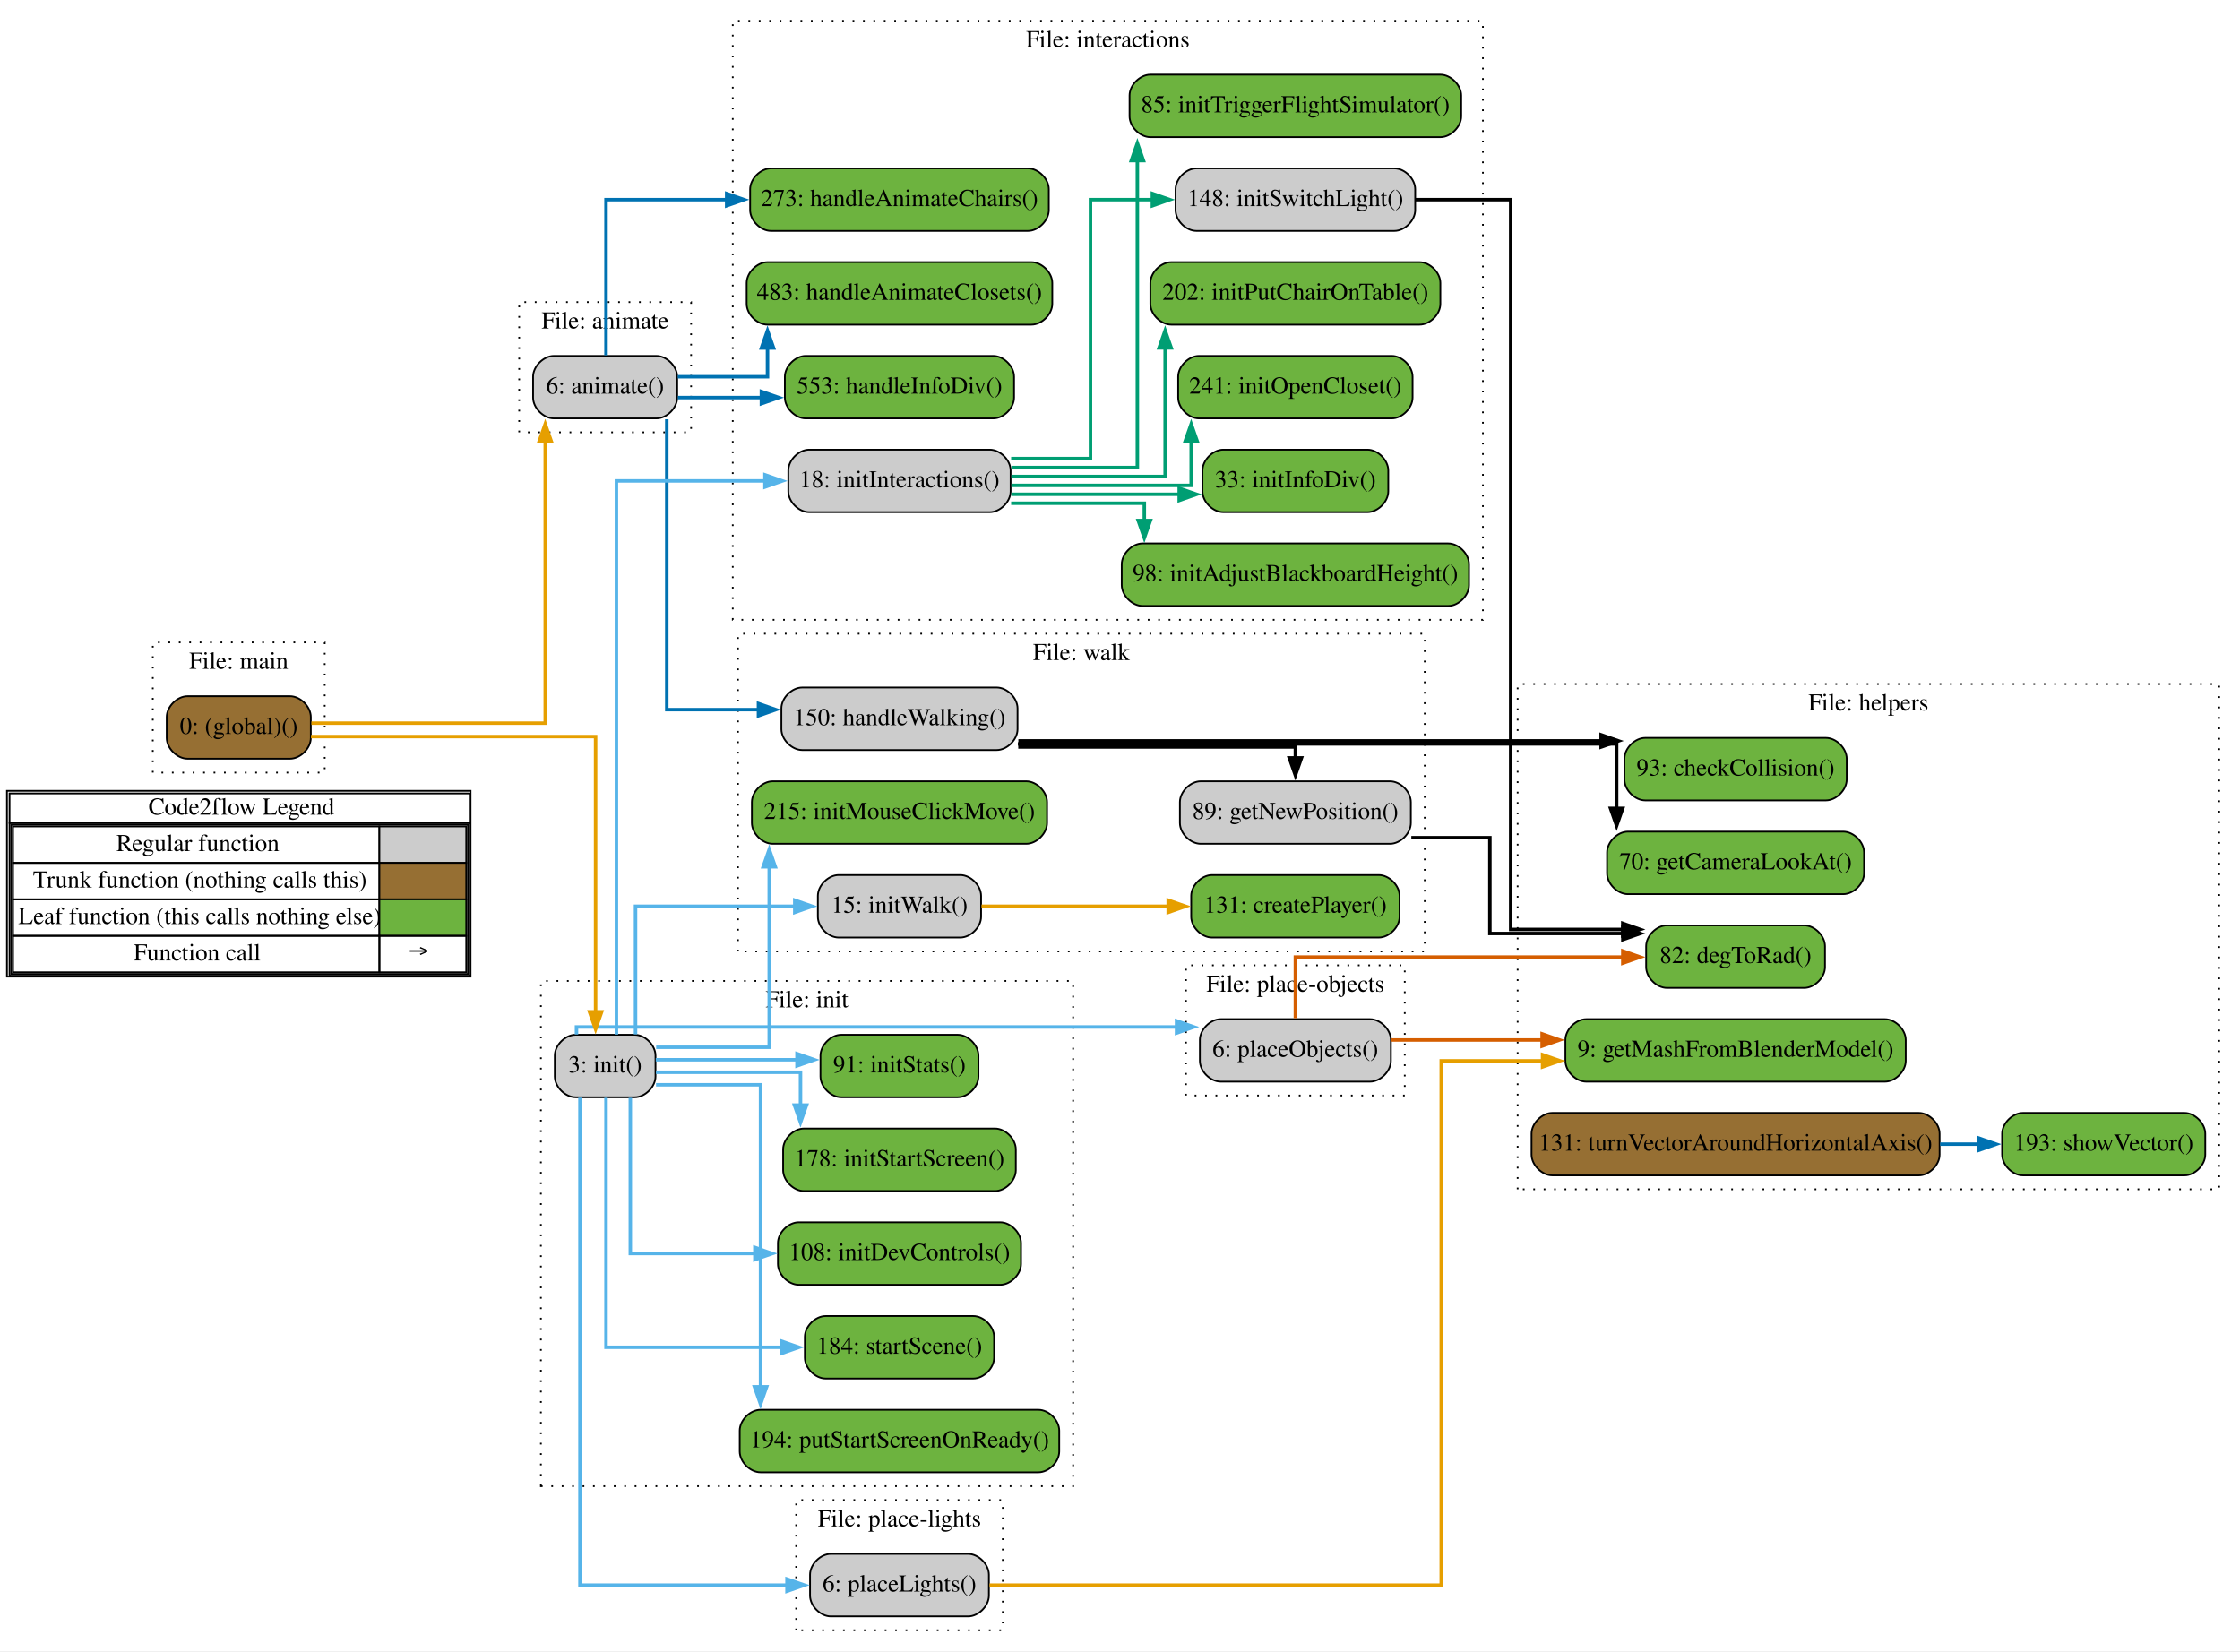
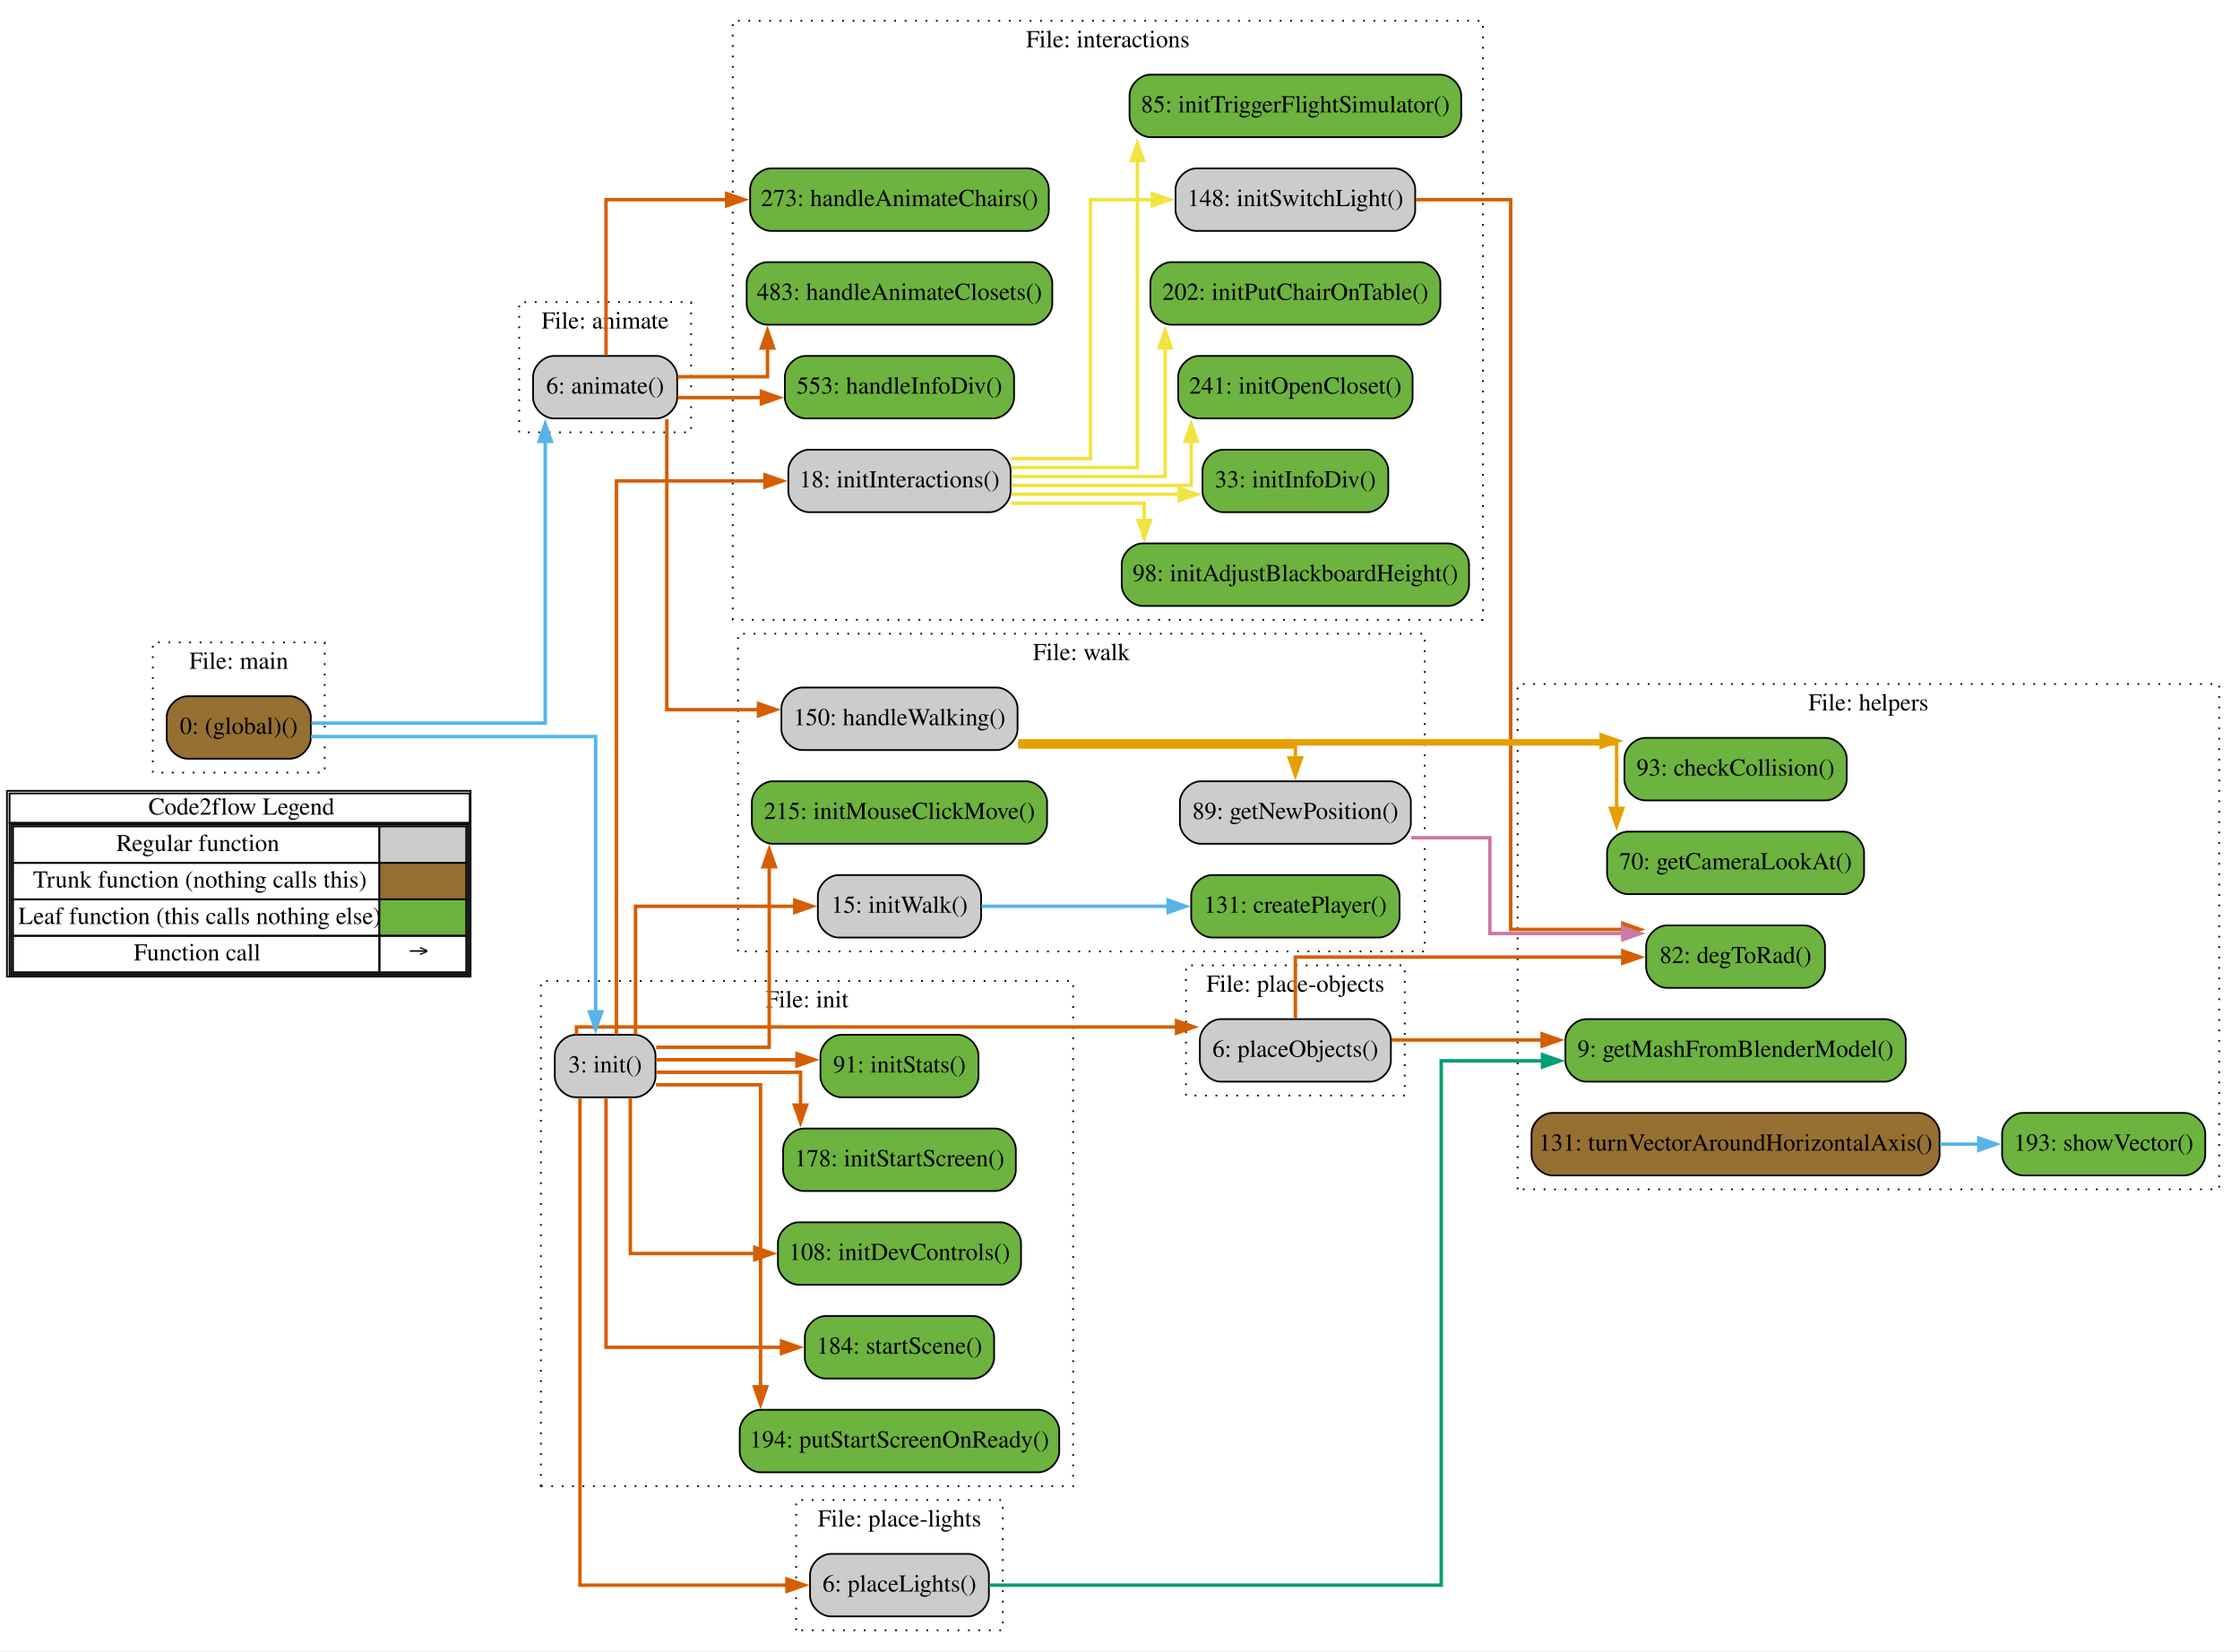
<svg xmlns="http://www.w3.org/2000/svg" width="1290pt" height="951pt" viewBox="0.00 0.00 1290.00 951.00">
  <g id="graph0" class="graph" transform="scale(1 1) rotate(0) translate(4 947)">
    <polygon fill="white" stroke="none" points="-4,4 -4,-947 1286,-947 1286,4 -4,4" />
    <g id="clust2" class="cluster">
      <polygon fill="none" stroke="black" stroke-dasharray="1,5" points="295,-698 295,-773 394,-773 394,-698 295,-698" />
      <text text-anchor="middle" x="344.5" y="-757.8" font-family="Times,serif" font-size="14.00">File: animate</text>
    </g>
    <g id="clust3" class="cluster">
      <polygon fill="none" stroke="black" stroke-dasharray="1,5" points="870,-262 870,-553 1274,-553 1274,-262 870,-262" />
      <text text-anchor="middle" x="1072" y="-537.8" font-family="Times,serif" font-size="14.00">File: helpers</text>
    </g>
    <g id="clust4" class="cluster">
      <polygon fill="none" stroke="black" stroke-dasharray="1,5" points="307.5,-91 307.5,-382 614,-382 614,-91 307.5,-91" />
      <text text-anchor="middle" x="460.75" y="-366.8" font-family="Times,serif" font-size="14.00">File: init</text>
    </g>
    <g id="clust5" class="cluster">
      <polygon fill="none" stroke="black" stroke-dasharray="1,5" points="418,-590 418,-935 850,-935 850,-590 418,-590" />
      <text text-anchor="middle" x="634" y="-919.8" font-family="Times,serif" font-size="14.00">File: interactions</text>
    </g>
    <g id="clust6" class="cluster">
      <polygon fill="none" stroke="black" stroke-dasharray="1,5" points="84,-502 84,-577 183,-577 183,-502 84,-502" />
      <text text-anchor="middle" x="133.5" y="-561.8" font-family="Times,serif" font-size="14.00">File: main</text>
    </g>
    <g id="clust7" class="cluster">
      <polygon fill="none" stroke="black" stroke-dasharray="1,5" points="454.5,-8 454.5,-83 573.5,-83 573.5,-8 454.5,-8" />
      <text text-anchor="middle" x="514" y="-67.8" font-family="Times,serif" font-size="14.00">File: place-lights</text>
    </g>
    <g id="clust8" class="cluster">
      <polygon fill="none" stroke="black" stroke-dasharray="1,5" points="679,-316 679,-391 805,-391 805,-316 679,-316" />
      <text text-anchor="middle" x="742" y="-375.8" font-family="Times,serif" font-size="14.00">File: place-objects</text>
    </g>
    <g id="clust9" class="cluster">
      <polygon fill="none" stroke="black" stroke-dasharray="1,5" points="421,-399 421,-582 816.5,-582 816.5,-399 421,-399" />
      <text text-anchor="middle" x="618.75" y="-566.8" font-family="Times,serif" font-size="14.00">File: walk</text>
    </g>
    <g id="node1" class="node">
      <polygon fill="none" stroke="black" points="1.5,-473 1.5,-490 266.5,-490 266.5,-473 1.5,-473" />
      <text text-anchor="start" x="81.5" y="-477.8" font-family="Times,serif" font-size="14.00">Code2flow Legend</text>
      <polygon fill="none" stroke="black" points="1.5,-385 1.5,-473 266.5,-473 266.5,-385 1.5,-385" />
      <polygon fill="none" stroke="black" points="3.5,-450 3.5,-471 214.5,-471 214.5,-450 3.5,-450" />
      <text text-anchor="start" x="63" y="-456.8" font-family="Times,serif" font-size="14.00">Regular function</text>
      <polygon fill="#cccccc" stroke="none" points="214.5,-450 214.5,-471 264.5,-471 264.5,-450 214.5,-450" />
      <polygon fill="none" stroke="black" points="214.5,-450 214.5,-471 264.5,-471 264.5,-450 214.5,-450" />
      <polygon fill="none" stroke="black" points="3.5,-429 3.5,-450 214.5,-450 214.5,-429 3.5,-429" />
      <text text-anchor="start" x="15" y="-435.8" font-family="Times,serif" font-size="14.00">Trunk function (nothing calls this)</text>
      <polygon fill="#966f33" stroke="none" points="214.5,-429 214.5,-450 264.5,-450 264.5,-429 214.5,-429" />
      <polygon fill="none" stroke="black" points="214.5,-429 214.5,-450 264.5,-450 264.5,-429 214.5,-429" />
      <polygon fill="none" stroke="black" points="3.5,-408 3.5,-429 214.5,-429 214.5,-408 3.5,-408" />
      <text text-anchor="start" x="6.5" y="-414.8" font-family="Times,serif" font-size="14.00">Leaf function (this calls nothing else)</text>
      <polygon fill="#6db33f" stroke="none" points="214.5,-408 214.5,-429 264.5,-429 264.5,-408 214.5,-408" />
      <polygon fill="none" stroke="black" points="214.5,-408 214.5,-429 264.5,-429 264.5,-408 214.5,-408" />
      <polygon fill="none" stroke="black" points="3.5,-387 3.5,-408 214.5,-408 214.5,-387 3.5,-387" />
      <text text-anchor="start" x="73" y="-393.8" font-family="Times,serif" font-size="14.00">Function call</text>
      <polygon fill="none" stroke="black" points="214.5,-387 214.5,-408 264.5,-408 264.5,-387 214.5,-387" />
      <text text-anchor="start" x="232" y="-393.8" font-family="Times,serif" font-size="14.00">→</text>
      <polygon fill="none" stroke="black" points="2.5,-386 2.5,-472 265.5,-472 265.5,-386 2.5,-386" />
      <polygon fill="none" stroke="black" points="0,-384.5 0,-491.5 267,-491.5 267,-384.5 0,-384.5" />
    </g>
    <g id="node2" class="node">
      <path fill="#cccccc" stroke="black" d="M374,-742C374,-742 315,-742 315,-742 309,-742 303,-736 303,-730 303,-730 303,-718 303,-718 303,-712 309,-706 315,-706 315,-706 374,-706 374,-706 380,-706 386,-712 386,-718 386,-718 386,-730 386,-730 386,-736 380,-742 374,-742" />
      <text text-anchor="middle" x="344.5" y="-720.3" font-family="Times,serif" font-size="14.00">6: animate()</text>
    </g>
    <g id="node15" class="node">
      <path fill="#6db33f" stroke="black" d="M588,-850C588,-850 440,-850 440,-850 434,-850 428,-844 428,-838 428,-838 428,-826 428,-826 428,-820 434,-814 440,-814 440,-814 588,-814 588,-814 594,-814 600,-820 600,-826 600,-826 600,-838 600,-838 600,-844 594,-850 588,-850" />
      <text text-anchor="middle" x="514" y="-828.3" font-family="Times,serif" font-size="14.00">273: handleAnimateChairs()</text>
    </g>
    <g id="edge1" class="edge">
-       <path fill="none" stroke="#0072b2" stroke-width="2" d="M345,-742.32C345,-773.13 345,-832 345,-832 345,-832 414.49,-832 414.49,-832" />
-       <polygon fill="#0072b2" stroke="#0072b2" stroke-width="2" points="414.49,-835.5 424.49,-832 414.49,-828.5 414.49,-835.5" />
+       <path fill="none" stroke="#d55e00" stroke-width="2" d="M345,-742.32C345,-773.13 345,-832 345,-832 345,-832 414.49,-832 414.49,-832" />
+       <polygon fill="#d55e00" stroke="#d55e00" stroke-width="2" points="414.49,-835.5 424.49,-832 414.49,-828.5 414.49,-835.5" />
    </g>
    <g id="node16" class="node">
      <path fill="#6db33f" stroke="black" d="M590,-796C590,-796 438,-796 438,-796 432,-796 426,-790 426,-784 426,-784 426,-772 426,-772 426,-766 432,-760 438,-760 438,-760 590,-760 590,-760 596,-760 602,-766 602,-772 602,-772 602,-784 602,-784 602,-790 596,-796 590,-796" />
      <text text-anchor="middle" x="514" y="-774.3" font-family="Times,serif" font-size="14.00">483: handleAnimateClosets()</text>
    </g>
    <g id="edge2" class="edge">
-       <path fill="none" stroke="#0072b2" stroke-width="2" d="M386.33,-730C411.22,-730 438,-730 438,-730 438,-730 438,-746.55 438,-746.55" />
-       <polygon fill="#0072b2" stroke="#0072b2" stroke-width="2" points="434.5,-746.55 438,-756.55 441.5,-746.55 434.5,-746.55" />
+       <path fill="none" stroke="#d55e00" stroke-width="2" d="M386.33,-730C411.22,-730 438,-730 438,-730 438,-730 438,-746.55 438,-746.55" />
+       <polygon fill="#d55e00" stroke="#d55e00" stroke-width="2" points="434.5,-746.55 438,-756.55 441.5,-746.55 434.5,-746.55" />
    </g>
    <g id="node17" class="node">
      <path fill="#6db33f" stroke="black" d="M568,-742C568,-742 460,-742 460,-742 454,-742 448,-736 448,-730 448,-730 448,-718 448,-718 448,-712 454,-706 460,-706 460,-706 568,-706 568,-706 574,-706 580,-712 580,-718 580,-718 580,-730 580,-730 580,-736 574,-742 568,-742" />
      <text text-anchor="middle" x="514" y="-720.3" font-family="Times,serif" font-size="14.00">553: handleInfoDiv()</text>
    </g>
    <g id="edge3" class="edge">
-       <path fill="none" stroke="#0072b2" stroke-width="2" d="M386.4,-718C386.4,-718 434.49,-718 434.49,-718" />
-       <polygon fill="#0072b2" stroke="#0072b2" stroke-width="2" points="434.49,-721.5 444.49,-718 434.49,-714.5 434.49,-721.5" />
+       <path fill="none" stroke="#d55e00" stroke-width="2" d="M386.4,-718C386.4,-718 434.49,-718 434.49,-718" />
+       <polygon fill="#d55e00" stroke="#d55e00" stroke-width="2" points="434.49,-721.5 444.49,-718 434.49,-714.5 434.49,-721.5" />
    </g>
    <g id="node30" class="node">
      <path fill="#cccccc" stroke="black" d="M570,-551C570,-551 458,-551 458,-551 452,-551 446,-545 446,-539 446,-539 446,-527 446,-527 446,-521 452,-515 458,-515 458,-515 570,-515 570,-515 576,-515 582,-521 582,-527 582,-527 582,-539 582,-539 582,-545 576,-551 570,-551" />
      <text text-anchor="middle" x="514" y="-529.3" font-family="Times,serif" font-size="14.00">150: handleWalking()</text>
    </g>
    <g id="edge4" class="edge">
-       <path fill="none" stroke="#0072b2" stroke-width="2" d="M380,-705.51C380,-658.53 380,-538.25 380,-538.25 380,-538.25 432.8,-538.25 432.8,-538.25" />
-       <polygon fill="#0072b2" stroke="#0072b2" stroke-width="2" points="432.8,-541.75 442.8,-538.25 432.8,-534.75 432.8,-541.75" />
+       <path fill="none" stroke="#d55e00" stroke-width="2" d="M380,-705.51C380,-658.53 380,-538.25 380,-538.25 380,-538.25 432.8,-538.25 432.8,-538.25" />
+       <polygon fill="#d55e00" stroke="#d55e00" stroke-width="2" points="432.8,-541.75 442.8,-538.25 432.8,-534.75 432.8,-541.75" />
    </g>
    <g id="node3" class="node">
      <path fill="#6db33f" stroke="black" d="M1047.5,-522C1047.5,-522 943.5,-522 943.5,-522 937.5,-522 931.5,-516 931.5,-510 931.5,-510 931.5,-498 931.5,-498 931.5,-492 937.5,-486 943.5,-486 943.5,-486 1047.5,-486 1047.5,-486 1053.5,-486 1059.5,-492 1059.5,-498 1059.5,-498 1059.5,-510 1059.5,-510 1059.5,-516 1053.5,-522 1047.5,-522" />
      <text text-anchor="middle" x="995.5" y="-500.3" font-family="Times,serif" font-size="14.00">93: checkCollision()</text>
    </g>
    <g id="node4" class="node">
      <path fill="#6db33f" stroke="black" d="M1035,-414C1035,-414 956,-414 956,-414 950,-414 944,-408 944,-402 944,-402 944,-390 944,-390 944,-384 950,-378 956,-378 956,-378 1035,-378 1035,-378 1041,-378 1047,-384 1047,-390 1047,-390 1047,-402 1047,-402 1047,-408 1041,-414 1035,-414" />
      <text text-anchor="middle" x="995.5" y="-392.3" font-family="Times,serif" font-size="14.00">82: degToRad()</text>
    </g>
    <g id="node5" class="node">
      <path fill="#6db33f" stroke="black" d="M1057.5,-468C1057.5,-468 933.5,-468 933.5,-468 927.5,-468 921.5,-462 921.5,-456 921.5,-456 921.5,-444 921.5,-444 921.5,-438 927.5,-432 933.5,-432 933.5,-432 1057.5,-432 1057.5,-432 1063.5,-432 1069.5,-438 1069.5,-444 1069.5,-444 1069.5,-456 1069.5,-456 1069.5,-462 1063.5,-468 1057.5,-468" />
      <text text-anchor="middle" x="995.5" y="-446.3" font-family="Times,serif" font-size="14.00">70: getCameraLookAt()</text>
    </g>
    <g id="node6" class="node">
      <path fill="#6db33f" stroke="black" d="M1081.5,-360C1081.5,-360 909.5,-360 909.5,-360 903.5,-360 897.5,-354 897.5,-348 897.5,-348 897.5,-336 897.5,-336 897.5,-330 903.5,-324 909.5,-324 909.5,-324 1081.5,-324 1081.5,-324 1087.5,-324 1093.5,-330 1093.5,-336 1093.5,-336 1093.5,-348 1093.5,-348 1093.5,-354 1087.5,-360 1081.5,-360" />
      <text text-anchor="middle" x="995.5" y="-338.3" font-family="Times,serif" font-size="14.00">9: getMashFromBlenderModel()</text>
    </g>
    <g id="node7" class="node">
      <path fill="#6db33f" stroke="black" d="M1254,-306C1254,-306 1161,-306 1161,-306 1155,-306 1149,-300 1149,-294 1149,-294 1149,-282 1149,-282 1149,-276 1155,-270 1161,-270 1161,-270 1254,-270 1254,-270 1260,-270 1266,-276 1266,-282 1266,-282 1266,-294 1266,-294 1266,-300 1260,-306 1254,-306" />
      <text text-anchor="middle" x="1207.5" y="-284.3" font-family="Times,serif" font-size="14.00">193: showVector()</text>
    </g>
    <g id="node8" class="node">
      <path fill="#966f33" stroke="black" d="M1101,-306C1101,-306 890,-306 890,-306 884,-306 878,-300 878,-294 878,-294 878,-282 878,-282 878,-276 884,-270 890,-270 890,-270 1101,-270 1101,-270 1107,-270 1113,-276 1113,-282 1113,-282 1113,-294 1113,-294 1113,-300 1107,-306 1101,-306" />
      <text text-anchor="middle" x="995.5" y="-284.3" font-family="Times,serif" font-size="14.00">131: turnVectorAroundHorizontalAxis()</text>
    </g>
    <g id="edge5" class="edge">
-       <path fill="none" stroke="#0072b2" stroke-width="2" d="M1113.28,-288C1113.28,-288 1135.56,-288 1135.56,-288" />
-       <polygon fill="#0072b2" stroke="#0072b2" stroke-width="2" points="1135.56,-291.5 1145.56,-288 1135.56,-284.5 1135.56,-291.5" />
+       <path fill="none" stroke="#56b4e9" stroke-width="2" d="M1113.28,-288C1113.28,-288 1135.56,-288 1135.56,-288" />
+       <polygon fill="#56b4e9" stroke="#56b4e9" stroke-width="2" points="1135.56,-291.5 1145.56,-288 1135.56,-284.5 1135.56,-291.5" />
    </g>
    <g id="node9" class="node">
      <path fill="#cccccc" stroke="black" d="M361.5,-351C361.5,-351 327.5,-351 327.5,-351 321.5,-351 315.5,-345 315.5,-339 315.5,-339 315.5,-327 315.5,-327 315.5,-321 321.5,-315 327.5,-315 327.5,-315 361.5,-315 361.5,-315 367.5,-315 373.5,-321 373.5,-327 373.5,-327 373.5,-339 373.5,-339 373.5,-345 367.5,-351 361.5,-351" />
      <text text-anchor="middle" x="344.5" y="-329.3" font-family="Times,serif" font-size="14.00">3: init()</text>
    </g>
    <g id="node10" class="node">
      <path fill="#6db33f" stroke="black" d="M572,-243C572,-243 456,-243 456,-243 450,-243 444,-237 444,-231 444,-231 444,-219 444,-219 444,-213 450,-207 456,-207 456,-207 572,-207 572,-207 578,-207 584,-213 584,-219 584,-219 584,-231 584,-231 584,-237 578,-243 572,-243" />
      <text text-anchor="middle" x="514" y="-221.3" font-family="Times,serif" font-size="14.00">108: initDevControls()</text>
    </g>
    <g id="edge8" class="edge">
-       <path fill="none" stroke="#56b4e9" stroke-width="2" d="M359,-314.68C359,-283.87 359,-225 359,-225 359,-225 430.73,-225 430.73,-225" />
-       <polygon fill="#56b4e9" stroke="#56b4e9" stroke-width="2" points="430.73,-228.5 440.73,-225 430.73,-221.5 430.73,-228.5" />
+       <path fill="none" stroke="#d55e00" stroke-width="2" d="M359,-314.68C359,-283.87 359,-225 359,-225 359,-225 430.73,-225 430.73,-225" />
+       <polygon fill="#d55e00" stroke="#d55e00" stroke-width="2" points="430.73,-228.5 440.73,-225 430.73,-221.5 430.73,-228.5" />
    </g>
    <g id="node11" class="node">
      <path fill="#6db33f" stroke="black" d="M569,-297C569,-297 459,-297 459,-297 453,-297 447,-291 447,-285 447,-285 447,-273 447,-273 447,-267 453,-261 459,-261 459,-261 569,-261 569,-261 575,-261 581,-267 581,-273 581,-273 581,-285 581,-285 581,-291 575,-297 569,-297" />
      <text text-anchor="middle" x="514" y="-275.3" font-family="Times,serif" font-size="14.00">178: initStartScreen()</text>
    </g>
    <g id="edge9" class="edge">
-       <path fill="none" stroke="#56b4e9" stroke-width="2" d="M373.76,-329.4C407.1,-329.4 457,-329.4 457,-329.4 457,-329.4 457,-310.51 457,-310.51" />
-       <polygon fill="#56b4e9" stroke="#56b4e9" stroke-width="2" points="460.5,-310.51 457,-300.51 453.5,-310.51 460.5,-310.51" />
+       <path fill="none" stroke="#d55e00" stroke-width="2" d="M373.76,-329.4C407.1,-329.4 457,-329.4 457,-329.4 457,-329.4 457,-310.51 457,-310.51" />
+       <polygon fill="#d55e00" stroke="#d55e00" stroke-width="2" points="460.5,-310.51 457,-300.51 453.5,-310.51 460.5,-310.51" />
    </g>
    <g id="node12" class="node">
      <path fill="#6db33f" stroke="black" d="M547.5,-351C547.5,-351 480.5,-351 480.5,-351 474.5,-351 468.5,-345 468.5,-339 468.5,-339 468.5,-327 468.5,-327 468.5,-321 474.5,-315 480.5,-315 480.5,-315 547.5,-315 547.5,-315 553.5,-315 559.5,-321 559.5,-327 559.5,-327 559.5,-339 559.5,-339 559.5,-345 553.5,-351 547.5,-351" />
      <text text-anchor="middle" x="514" y="-329.3" font-family="Times,serif" font-size="14.00">91: initStats()</text>
    </g>
    <g id="edge10" class="edge">
-       <path fill="none" stroke="#56b4e9" stroke-width="2" d="M373.64,-336.6C373.64,-336.6 454.99,-336.6 454.99,-336.6" />
-       <polygon fill="#56b4e9" stroke="#56b4e9" stroke-width="2" points="454.99,-340.1 464.99,-336.6 454.99,-333.1 454.99,-340.1" />
+       <path fill="none" stroke="#d55e00" stroke-width="2" d="M373.64,-336.6C373.64,-336.6 454.99,-336.6 454.99,-336.6" />
+       <polygon fill="#d55e00" stroke="#d55e00" stroke-width="2" points="454.99,-340.1 464.99,-336.6 454.99,-333.1 454.99,-340.1" />
    </g>
    <g id="node13" class="node">
      <path fill="#6db33f" stroke="black" d="M594,-135C594,-135 434,-135 434,-135 428,-135 422,-129 422,-123 422,-123 422,-111 422,-111 422,-105 428,-99 434,-99 434,-99 594,-99 594,-99 600,-99 606,-105 606,-111 606,-111 606,-123 606,-123 606,-129 600,-135 594,-135" />
      <text text-anchor="middle" x="514" y="-113.3" font-family="Times,serif" font-size="14.00">194: putStartScreenOnReady()</text>
    </g>
    <g id="edge11" class="edge">
-       <path fill="none" stroke="#56b4e9" stroke-width="2" d="M373.81,-322.2C399.91,-322.2 434,-322.2 434,-322.2 434,-322.2 434,-148.24 434,-148.24" />
-       <polygon fill="#56b4e9" stroke="#56b4e9" stroke-width="2" points="437.5,-148.24 434,-138.24 430.5,-148.24 437.5,-148.24" />
+       <path fill="none" stroke="#d55e00" stroke-width="2" d="M373.81,-322.2C399.91,-322.2 434,-322.2 434,-322.2 434,-322.2 434,-148.24 434,-148.24" />
+       <polygon fill="#d55e00" stroke="#d55e00" stroke-width="2" points="437.5,-148.24 434,-138.24 430.5,-148.24 437.5,-148.24" />
    </g>
    <g id="node14" class="node">
      <path fill="#6db33f" stroke="black" d="M556.5,-189C556.5,-189 471.5,-189 471.5,-189 465.5,-189 459.5,-183 459.5,-177 459.5,-177 459.5,-165 459.5,-165 459.5,-159 465.5,-153 471.5,-153 471.5,-153 556.5,-153 556.5,-153 562.5,-153 568.5,-159 568.5,-165 568.5,-165 568.5,-177 568.5,-177 568.5,-183 562.5,-189 556.5,-189" />
      <text text-anchor="middle" x="514" y="-167.3" font-family="Times,serif" font-size="14.00">184: startScene()</text>
    </g>
    <g id="edge12" class="edge">
-       <path fill="none" stroke="#56b4e9" stroke-width="2" d="M345,-314.73C345,-272.36 345,-171 345,-171 345,-171 446.1,-171 446.1,-171" />
-       <polygon fill="#56b4e9" stroke="#56b4e9" stroke-width="2" points="446.1,-174.5 456.1,-171 446.1,-167.5 446.1,-174.5" />
+       <path fill="none" stroke="#d55e00" stroke-width="2" d="M345,-314.73C345,-272.36 345,-171 345,-171 345,-171 446.1,-171 446.1,-171" />
+       <polygon fill="#d55e00" stroke="#d55e00" stroke-width="2" points="446.1,-174.5 456.1,-171 446.1,-167.5 446.1,-174.5" />
    </g>
    <g id="node20" class="node">
      <path fill="#cccccc" stroke="black" d="M566,-688C566,-688 462,-688 462,-688 456,-688 450,-682 450,-676 450,-676 450,-664 450,-664 450,-658 456,-652 462,-652 462,-652 566,-652 566,-652 572,-652 578,-658 578,-664 578,-664 578,-676 578,-676 578,-682 572,-688 566,-688" />
      <text text-anchor="middle" x="514" y="-666.3" font-family="Times,serif" font-size="14.00">18: initInteractions()</text>
    </g>
    <g id="edge17" class="edge">
-       <path fill="none" stroke="#56b4e9" stroke-width="2" d="M351,-351.12C351,-421.12 351,-670 351,-670 351,-670 436.55,-670 436.55,-670" />
-       <polygon fill="#56b4e9" stroke="#56b4e9" stroke-width="2" points="436.55,-673.5 446.55,-670 436.55,-666.5 436.55,-673.5" />
+       <path fill="none" stroke="#d55e00" stroke-width="2" d="M351,-351.12C351,-421.12 351,-670 351,-670 351,-670 436.55,-670 436.55,-670" />
+       <polygon fill="#d55e00" stroke="#d55e00" stroke-width="2" points="436.55,-673.5 446.55,-670 436.55,-666.5 436.55,-673.5" />
    </g>
    <g id="node26" class="node">
      <path fill="#cccccc" stroke="black" d="M553.5,-52C553.5,-52 474.5,-52 474.5,-52 468.5,-52 462.5,-46 462.5,-40 462.5,-40 462.5,-28 462.5,-28 462.5,-22 468.5,-16 474.5,-16 474.5,-16 553.5,-16 553.5,-16 559.5,-16 565.5,-22 565.5,-28 565.5,-28 565.5,-40 565.5,-40 565.5,-46 559.5,-52 553.5,-52" />
      <text text-anchor="middle" x="514" y="-30.3" font-family="Times,serif" font-size="14.00">6: placeLights()</text>
    </g>
    <g id="edge18" class="edge">
-       <path fill="none" stroke="#56b4e9" stroke-width="2" d="M330,-314.75C330,-249.83 330,-34 330,-34 330,-34 449.23,-34 449.23,-34" />
-       <polygon fill="#56b4e9" stroke="#56b4e9" stroke-width="2" points="449.23,-37.5 459.23,-34 449.23,-30.5 449.23,-37.5" />
+       <path fill="none" stroke="#d55e00" stroke-width="2" d="M330,-314.75C330,-249.83 330,-34 330,-34 330,-34 449.23,-34 449.23,-34" />
+       <polygon fill="#d55e00" stroke="#d55e00" stroke-width="2" points="449.23,-37.5 459.23,-34 449.23,-30.5 449.23,-37.5" />
    </g>
    <g id="node27" class="node">
      <path fill="#cccccc" stroke="black" d="M785,-360C785,-360 699,-360 699,-360 693,-360 687,-354 687,-348 687,-348 687,-336 687,-336 687,-330 693,-324 699,-324 699,-324 785,-324 785,-324 791,-324 797,-330 797,-336 797,-336 797,-348 797,-348 797,-354 791,-360 785,-360" />
      <text text-anchor="middle" x="742" y="-338.3" font-family="Times,serif" font-size="14.00">6: placeObjects()</text>
    </g>
    <g id="edge19" class="edge">
-       <path fill="none" stroke="#56b4e9" stroke-width="2" d="M328,-351.16C328,-353.72 328,-355.5 328,-355.5 328,-355.5 673.57,-355.5 673.57,-355.5" />
-       <polygon fill="#56b4e9" stroke="#56b4e9" stroke-width="2" points="673.57,-359 683.57,-355.5 673.57,-352 673.57,-359" />
+       <path fill="none" stroke="#d55e00" stroke-width="2" d="M328,-351.16C328,-353.72 328,-355.5 328,-355.5 328,-355.5 673.57,-355.5 673.57,-355.5" />
+       <polygon fill="#d55e00" stroke="#d55e00" stroke-width="2" points="673.57,-359 683.57,-355.5 673.57,-352 673.57,-359" />
    </g>
    <g id="node31" class="node">
      <path fill="#6db33f" stroke="black" d="M587,-497C587,-497 441,-497 441,-497 435,-497 429,-491 429,-485 429,-485 429,-473 429,-473 429,-467 435,-461 441,-461 441,-461 587,-461 587,-461 593,-461 599,-467 599,-473 599,-473 599,-485 599,-485 599,-491 593,-497 587,-497" />
      <text text-anchor="middle" x="514" y="-475.3" font-family="Times,serif" font-size="14.00">215: initMouseClickMove()</text>
    </g>
    <g id="edge20" class="edge">
-       <path fill="none" stroke="#56b4e9" stroke-width="2" d="M373.88,-343.8C401.62,-343.8 439,-343.8 439,-343.8 439,-343.8 439,-447.74 439,-447.74" />
-       <polygon fill="#56b4e9" stroke="#56b4e9" stroke-width="2" points="435.5,-447.74 439,-457.74 442.5,-447.74 435.5,-447.74" />
+       <path fill="none" stroke="#d55e00" stroke-width="2" d="M373.88,-343.8C401.62,-343.8 439,-343.8 439,-343.8 439,-343.8 439,-447.74 439,-447.74" />
+       <polygon fill="#d55e00" stroke="#d55e00" stroke-width="2" points="435.5,-447.74 439,-457.74 442.5,-447.74 435.5,-447.74" />
    </g>
    <g id="node32" class="node">
      <path fill="#cccccc" stroke="black" d="M549,-443C549,-443 479,-443 479,-443 473,-443 467,-437 467,-431 467,-431 467,-419 467,-419 467,-413 473,-407 479,-407 479,-407 549,-407 549,-407 555,-407 561,-413 561,-419 561,-419 561,-431 561,-431 561,-437 555,-443 549,-443" />
      <text text-anchor="middle" x="514" y="-421.3" font-family="Times,serif" font-size="14.00">15: initWalk()</text>
    </g>
    <g id="edge21" class="edge">
-       <path fill="none" stroke="#56b4e9" stroke-width="2" d="M362,-351.18C362,-377.99 362,-425 362,-425 362,-425 453.71,-425 453.71,-425" />
-       <polygon fill="#56b4e9" stroke="#56b4e9" stroke-width="2" points="453.71,-428.5 463.71,-425 453.71,-421.5 453.71,-428.5" />
+       <path fill="none" stroke="#d55e00" stroke-width="2" d="M362,-351.18C362,-377.99 362,-425 362,-425 362,-425 453.71,-425 453.71,-425" />
+       <polygon fill="#d55e00" stroke="#d55e00" stroke-width="2" points="453.71,-428.5 463.71,-425 453.71,-421.5 453.71,-428.5" />
    </g>
    <g id="node18" class="node">
      <path fill="#6db33f" stroke="black" d="M830,-634C830,-634 654,-634 654,-634 648,-634 642,-628 642,-622 642,-622 642,-610 642,-610 642,-604 648,-598 654,-598 654,-598 830,-598 830,-598 836,-598 842,-604 842,-610 842,-610 842,-622 842,-622 842,-628 836,-634 830,-634" />
      <text text-anchor="middle" x="742" y="-612.3" font-family="Times,serif" font-size="14.00">98: initAdjustBlackboardHeight()</text>
    </g>
    <g id="node19" class="node">
      <path fill="#6db33f" stroke="black" d="M783.5,-688C783.5,-688 700.5,-688 700.5,-688 694.5,-688 688.5,-682 688.5,-676 688.5,-676 688.5,-664 688.5,-664 688.5,-658 694.5,-652 700.5,-652 700.5,-652 783.5,-652 783.5,-652 789.5,-652 795.5,-658 795.5,-664 795.5,-664 795.5,-676 795.5,-676 795.5,-682 789.5,-688 783.5,-688" />
      <text text-anchor="middle" x="742" y="-666.3" font-family="Times,serif" font-size="14.00">33: initInfoDiv()</text>
    </g>
    <g id="edge22" class="edge">
-       <path fill="none" stroke="#009e73" stroke-width="2" d="M578.31,-657.14C615.5,-657.14 655,-657.14 655,-657.14 655,-657.14 655,-647.19 655,-647.19" />
-       <polygon fill="#009e73" stroke="#009e73" stroke-width="2" points="658.5,-647.19 655,-637.19 651.5,-647.19 658.5,-647.19" />
+       <path fill="none" stroke="#f0e442" stroke-width="2" d="M578.31,-657.14C615.5,-657.14 655,-657.14 655,-657.14 655,-657.14 655,-647.19 655,-647.19" />
+       <polygon fill="#f0e442" stroke="#f0e442" stroke-width="2" points="658.5,-647.19 655,-637.19 651.5,-647.19 658.5,-647.19" />
    </g>
    <g id="edge23" class="edge">
-       <path fill="none" stroke="#009e73" stroke-width="2" d="M578.42,-662.29C578.42,-662.29 675.11,-662.29 675.11,-662.29" />
-       <polygon fill="#009e73" stroke="#009e73" stroke-width="2" points="675.11,-665.79 685.11,-662.29 675.11,-658.79 675.11,-665.79" />
+       <path fill="none" stroke="#f0e442" stroke-width="2" d="M578.42,-662.29C578.42,-662.29 675.11,-662.29 675.11,-662.29" />
+       <polygon fill="#f0e442" stroke="#f0e442" stroke-width="2" points="675.11,-665.79 685.11,-662.29 675.11,-658.79 675.11,-665.79" />
    </g>
    <g id="node21" class="node">
      <path fill="#6db33f" stroke="black" d="M797.5,-742C797.5,-742 686.5,-742 686.5,-742 680.5,-742 674.5,-736 674.5,-730 674.5,-730 674.5,-718 674.5,-718 674.5,-712 680.5,-706 686.5,-706 686.5,-706 797.5,-706 797.5,-706 803.5,-706 809.5,-712 809.5,-718 809.5,-718 809.5,-730 809.5,-730 809.5,-736 803.5,-742 797.5,-742" />
      <text text-anchor="middle" x="742" y="-720.3" font-family="Times,serif" font-size="14.00">241: initOpenCloset()</text>
    </g>
    <g id="edge24" class="edge">
-       <path fill="none" stroke="#009e73" stroke-width="2" d="M578.47,-667.43C625.85,-667.43 682,-667.43 682,-667.43 682,-667.43 682,-692.76 682,-692.76" />
-       <polygon fill="#009e73" stroke="#009e73" stroke-width="2" points="678.5,-692.76 682,-702.76 685.5,-692.76 678.5,-692.76" />
+       <path fill="none" stroke="#f0e442" stroke-width="2" d="M578.47,-667.43C625.85,-667.43 682,-667.43 682,-667.43 682,-667.43 682,-692.76 682,-692.76" />
+       <polygon fill="#f0e442" stroke="#f0e442" stroke-width="2" points="678.5,-692.76 682,-702.76 685.5,-692.76 678.5,-692.76" />
    </g>
    <g id="node22" class="node">
      <path fill="#6db33f" stroke="black" d="M813.5,-796C813.5,-796 670.5,-796 670.5,-796 664.5,-796 658.5,-790 658.5,-784 658.5,-784 658.5,-772 658.5,-772 658.5,-766 664.5,-760 670.5,-760 670.5,-760 813.5,-760 813.5,-760 819.5,-760 825.5,-766 825.5,-772 825.5,-772 825.5,-784 825.5,-784 825.5,-790 819.5,-796 813.5,-796" />
      <text text-anchor="middle" x="742" y="-774.3" font-family="Times,serif" font-size="14.00">202: initPutChairOnTable()</text>
    </g>
    <g id="edge25" class="edge">
-       <path fill="none" stroke="#009e73" stroke-width="2" d="M578.44,-672.57C620.26,-672.57 667,-672.57 667,-672.57 667,-672.57 667,-746.61 667,-746.61" />
-       <polygon fill="#009e73" stroke="#009e73" stroke-width="2" points="663.5,-746.61 667,-756.61 670.5,-746.61 663.5,-746.61" />
+       <path fill="none" stroke="#f0e442" stroke-width="2" d="M578.44,-672.57C620.26,-672.57 667,-672.57 667,-672.57 667,-672.57 667,-746.61 667,-746.61" />
+       <polygon fill="#f0e442" stroke="#f0e442" stroke-width="2" points="663.5,-746.61 667,-756.61 670.5,-746.61 663.5,-746.61" />
    </g>
    <g id="node23" class="node">
      <path fill="#cccccc" stroke="black" d="M799,-850C799,-850 685,-850 685,-850 679,-850 673,-844 673,-838 673,-838 673,-826 673,-826 673,-820 679,-814 685,-814 685,-814 799,-814 799,-814 805,-814 811,-820 811,-826 811,-826 811,-838 811,-838 811,-844 805,-850 799,-850" />
      <text text-anchor="middle" x="742" y="-828.3" font-family="Times,serif" font-size="14.00">148: initSwitchLight()</text>
    </g>
    <g id="edge26" class="edge">
-       <path fill="none" stroke="#009e73" stroke-width="2" d="M578.31,-682.86C602.38,-682.86 624,-682.86 624,-682.86 624,-682.86 624,-832 624,-832 624,-832 659.65,-832 659.65,-832" />
-       <polygon fill="#009e73" stroke="#009e73" stroke-width="2" points="659.65,-835.5 669.65,-832 659.65,-828.5 659.65,-835.5" />
+       <path fill="none" stroke="#f0e442" stroke-width="2" d="M578.31,-682.86C602.38,-682.86 624,-682.86 624,-682.86 624,-682.86 624,-832 624,-832 624,-832 659.65,-832 659.65,-832" />
+       <polygon fill="#f0e442" stroke="#f0e442" stroke-width="2" points="659.65,-835.5 669.65,-832 659.65,-828.5 659.65,-835.5" />
    </g>
    <g id="node24" class="node">
      <path fill="#6db33f" stroke="black" d="M825.5,-904C825.5,-904 658.5,-904 658.5,-904 652.5,-904 646.5,-898 646.5,-892 646.5,-892 646.5,-880 646.5,-880 646.5,-874 652.5,-868 658.5,-868 658.5,-868 825.5,-868 825.5,-868 831.5,-868 837.5,-874 837.5,-880 837.5,-880 837.5,-892 837.5,-892 837.5,-898 831.5,-904 825.5,-904" />
      <text text-anchor="middle" x="742" y="-882.3" font-family="Times,serif" font-size="14.00">85: initTriggerFlightSimulator()</text>
    </g>
    <g id="edge27" class="edge">
-       <path fill="none" stroke="#009e73" stroke-width="2" d="M578.49,-677.71C614.02,-677.71 651,-677.71 651,-677.71 651,-677.71 651,-854.49 651,-854.49" />
-       <polygon fill="#009e73" stroke="#009e73" stroke-width="2" points="647.5,-854.49 651,-864.49 654.5,-854.49 647.5,-854.49" />
+       <path fill="none" stroke="#f0e442" stroke-width="2" d="M578.49,-677.71C614.02,-677.71 651,-677.71 651,-677.71 651,-677.71 651,-854.49 651,-854.49" />
+       <polygon fill="#f0e442" stroke="#f0e442" stroke-width="2" points="647.5,-854.49 651,-864.49 654.5,-854.49 647.5,-854.49" />
    </g>
    <g id="edge28" class="edge">
-       <path fill="none" stroke="#000000" stroke-width="2" d="M811.25,-832C839.65,-832 866,-832 866,-832 866,-832 866,-411.67 866,-411.67 866,-411.67 930.55,-411.67 930.55,-411.67" />
-       <polygon fill="#000000" stroke="#000000" stroke-width="2" points="930.55,-415.17 940.55,-411.67 930.55,-408.17 930.55,-415.17" />
+       <path fill="none" stroke="#d55e00" stroke-width="2" d="M811.25,-832C839.65,-832 866,-832 866,-832 866,-832 866,-411.67 866,-411.67 866,-411.67 930.55,-411.67 930.55,-411.67" />
+       <polygon fill="#d55e00" stroke="#d55e00" stroke-width="2" points="930.55,-415.17 940.55,-411.67 930.55,-408.17 930.55,-415.17" />
    </g>
    <g id="node25" class="node">
      <path fill="#966f33" stroke="black" d="M163,-546C163,-546 104,-546 104,-546 98,-546 92,-540 92,-534 92,-534 92,-522 92,-522 92,-516 98,-510 104,-510 104,-510 163,-510 163,-510 169,-510 175,-516 175,-522 175,-522 175,-534 175,-534 175,-540 169,-546 163,-546" />
      <text text-anchor="middle" x="133.5" y="-524.3" font-family="Times,serif" font-size="14.00">0: (global)()</text>
    </g>
    <g id="edge34" class="edge">
-       <path fill="none" stroke="#e69f00" stroke-width="2" d="M175.33,-530.5C227.52,-530.5 310,-530.5 310,-530.5 310,-530.5 310,-692.77 310,-692.77" />
-       <polygon fill="#e69f00" stroke="#e69f00" stroke-width="2" points="306.5,-692.77 310,-702.77 313.5,-692.77 306.5,-692.77" />
+       <path fill="none" stroke="#56b4e9" stroke-width="2" d="M175.33,-530.5C227.52,-530.5 310,-530.5 310,-530.5 310,-530.5 310,-692.77 310,-692.77" />
+       <polygon fill="#56b4e9" stroke="#56b4e9" stroke-width="2" points="306.5,-692.77 310,-702.77 313.5,-692.77 306.5,-692.77" />
    </g>
    <g id="edge35" class="edge">
-       <path fill="none" stroke="#e69f00" stroke-width="2" d="M175.09,-522.75C235.13,-522.75 339,-522.75 339,-522.75 339,-522.75 339,-364.22 339,-364.22" />
-       <polygon fill="#e69f00" stroke="#e69f00" stroke-width="2" points="342.5,-364.22 339,-354.22 335.5,-364.22 342.5,-364.22" />
+       <path fill="none" stroke="#56b4e9" stroke-width="2" d="M175.09,-522.75C235.13,-522.75 339,-522.75 339,-522.75 339,-522.75 339,-364.22 339,-364.22" />
+       <polygon fill="#56b4e9" stroke="#56b4e9" stroke-width="2" points="342.5,-364.22 339,-354.22 335.5,-364.22 342.5,-364.22" />
    </g>
    <g id="edge36" class="edge">
-       <path fill="none" stroke="#e69f00" stroke-width="2" d="M565.87,-34C654.59,-34 826,-34 826,-34 826,-34 826,-336 826,-336 826,-336 884.36,-336 884.36,-336" />
-       <polygon fill="#e69f00" stroke="#e69f00" stroke-width="2" points="884.36,-339.5 894.36,-336 884.36,-332.5 884.36,-339.5" />
+       <path fill="none" stroke="#009e73" stroke-width="2" d="M565.87,-34C654.59,-34 826,-34 826,-34 826,-34 826,-336 826,-336 826,-336 884.36,-336 884.36,-336" />
+       <polygon fill="#009e73" stroke="#009e73" stroke-width="2" points="884.36,-339.5 894.36,-336 884.36,-332.5 884.36,-339.5" />
    </g>
    <g id="edge37" class="edge">
      <path fill="none" stroke="#d55e00" stroke-width="2" d="M742,-360.5C742,-376.05 742,-395.75 742,-395.75 742,-395.75 930.56,-395.75 930.56,-395.75" />
      <polygon fill="#d55e00" stroke="#d55e00" stroke-width="2" points="930.56,-399.25 940.56,-395.75 930.56,-392.25 930.56,-399.25" />
    </g>
    <g id="edge49" class="edge">
      <path fill="none" stroke="#d55e00" stroke-width="2" d="M797.32,-348C797.32,-348 884.1,-348 884.1,-348" />
      <polygon fill="#d55e00" stroke="#d55e00" stroke-width="2" points="884.1,-351.5 894.1,-348 884.1,-344.5 884.1,-351.5" />
    </g>
    <g id="node28" class="node">
      <path fill="#6db33f" stroke="black" d="M790,-443C790,-443 694,-443 694,-443 688,-443 682,-437 682,-431 682,-431 682,-419 682,-419 682,-413 688,-407 694,-407 694,-407 790,-407 790,-407 796,-407 802,-413 802,-419 802,-419 802,-431 802,-431 802,-437 796,-443 790,-443" />
      <text text-anchor="middle" x="742" y="-421.3" font-family="Times,serif" font-size="14.00">131: createPlayer()</text>
    </g>
    <g id="node29" class="node">
      <path fill="#cccccc" stroke="black" d="M796.5,-497C796.5,-497 687.5,-497 687.5,-497 681.5,-497 675.5,-491 675.5,-485 675.5,-485 675.5,-473 675.5,-473 675.5,-467 681.5,-461 687.5,-461 687.5,-461 796.5,-461 796.5,-461 802.5,-461 808.5,-467 808.5,-473 808.5,-473 808.5,-485 808.5,-485 808.5,-491 802.5,-497 796.5,-497" />
      <text text-anchor="middle" x="742" y="-475.3" font-family="Times,serif" font-size="14.00">89: getNewPosition()</text>
    </g>
    <g id="edge58" class="edge">
-       <path fill="none" stroke="#000000" stroke-width="2" d="M808.77,-464.5C832.75,-464.5 854,-464.5 854,-464.5 854,-464.5 854,-409.33 854,-409.33 854,-409.33 930.59,-409.33 930.59,-409.33" />
-       <polygon fill="#000000" stroke="#000000" stroke-width="2" points="930.59,-412.83 940.59,-409.33 930.59,-405.83 930.59,-412.83" />
+       <path fill="none" stroke="#cc79a7" stroke-width="2" d="M808.77,-464.5C832.75,-464.5 854,-464.5 854,-464.5 854,-464.5 854,-409.33 854,-409.33 854,-409.33 930.59,-409.33 930.59,-409.33" />
+       <polygon fill="#cc79a7" stroke="#cc79a7" stroke-width="2" points="930.59,-412.83 940.59,-409.33 930.59,-405.83 930.59,-412.83" />
    </g>
    <g id="edge60" class="edge">
-       <path fill="none" stroke="#000000" stroke-width="2" d="M582.48,-520.25C582.48,-520.25 918.08,-520.25 918.08,-520.25" />
-       <polygon fill="#000000" stroke="#000000" stroke-width="2" points="918.08,-523.75 928.08,-520.25 918.08,-516.75 918.08,-523.75" />
+       <path fill="none" stroke="#e69f00" stroke-width="2" d="M582.48,-520.25C582.48,-520.25 918.08,-520.25 918.08,-520.25" />
+       <polygon fill="#e69f00" stroke="#e69f00" stroke-width="2" points="918.08,-523.75 928.08,-520.25 918.08,-516.75 918.08,-523.75" />
    </g>
    <g id="edge61" class="edge">
-       <path fill="none" stroke="#000000" stroke-width="2" d="M582.2,-518.5C699.5,-518.5 927,-518.5 927,-518.5 927,-518.5 927,-481.38 927,-481.38" />
-       <polygon fill="#000000" stroke="#000000" stroke-width="2" points="930.5,-481.38 927,-471.38 923.5,-481.38 930.5,-481.38" />
+       <path fill="none" stroke="#e69f00" stroke-width="2" d="M582.2,-518.5C699.5,-518.5 927,-518.5 927,-518.5 927,-518.5 927,-481.38 927,-481.38" />
+       <polygon fill="#e69f00" stroke="#e69f00" stroke-width="2" points="930.5,-481.38 927,-471.38 923.5,-481.38 930.5,-481.38" />
    </g>
    <g id="edge62" class="edge">
-       <path fill="none" stroke="#000000" stroke-width="2" d="M582.41,-516.75C649.57,-516.75 742,-516.75 742,-516.75 742,-516.75 742,-510.46 742,-510.46" />
-       <polygon fill="#000000" stroke="#000000" stroke-width="2" points="745.5,-510.46 742,-500.46 738.5,-510.46 745.5,-510.46" />
+       <path fill="none" stroke="#e69f00" stroke-width="2" d="M582.41,-516.75C649.57,-516.75 742,-516.75 742,-516.75 742,-516.75 742,-510.46 742,-510.46" />
+       <polygon fill="#e69f00" stroke="#e69f00" stroke-width="2" points="745.5,-510.46 742,-500.46 738.5,-510.46 745.5,-510.46" />
    </g>
    <g id="edge63" class="edge">
-       <path fill="none" stroke="#e69f00" stroke-width="2" d="M561.24,-425C561.24,-425 668.76,-425 668.76,-425" />
-       <polygon fill="#e69f00" stroke="#e69f00" stroke-width="2" points="668.76,-428.5 678.76,-425 668.76,-421.5 668.76,-428.5" />
+       <path fill="none" stroke="#56b4e9" stroke-width="2" d="M561.24,-425C561.24,-425 668.76,-425 668.76,-425" />
+       <polygon fill="#56b4e9" stroke="#56b4e9" stroke-width="2" points="668.76,-428.5 678.76,-425 668.76,-421.5 668.76,-428.5" />
    </g>
  </g>
</svg>
